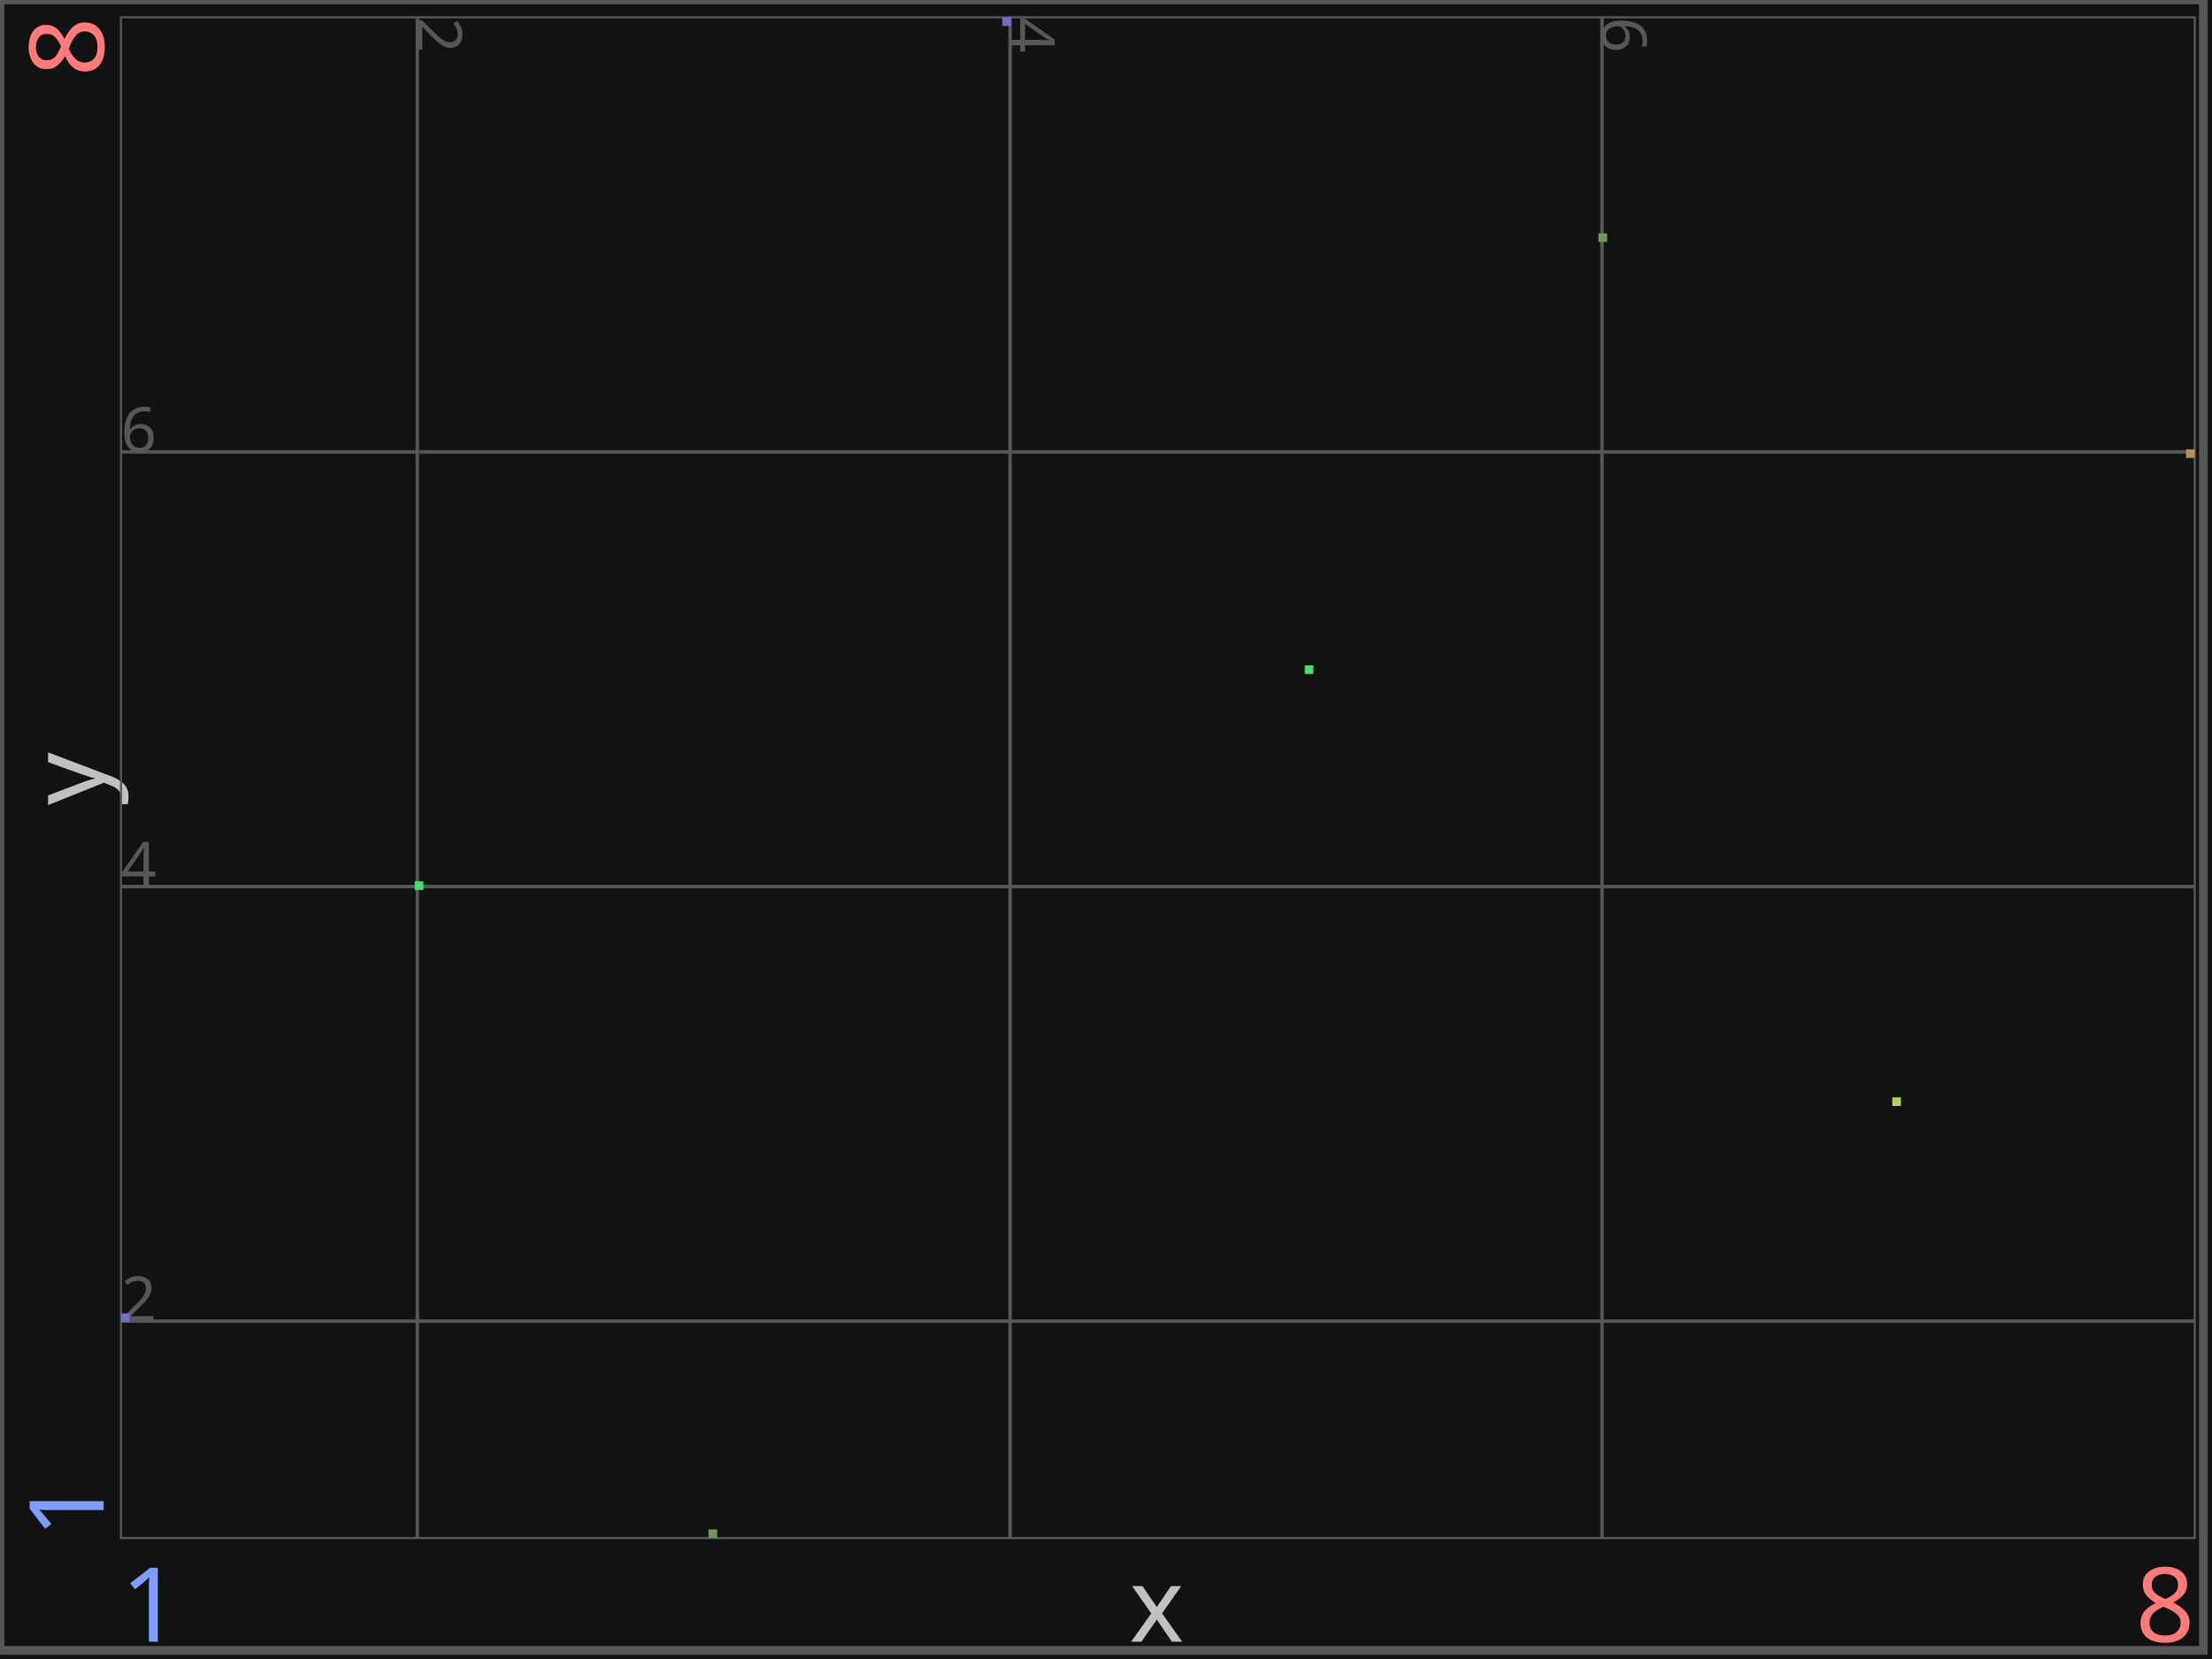
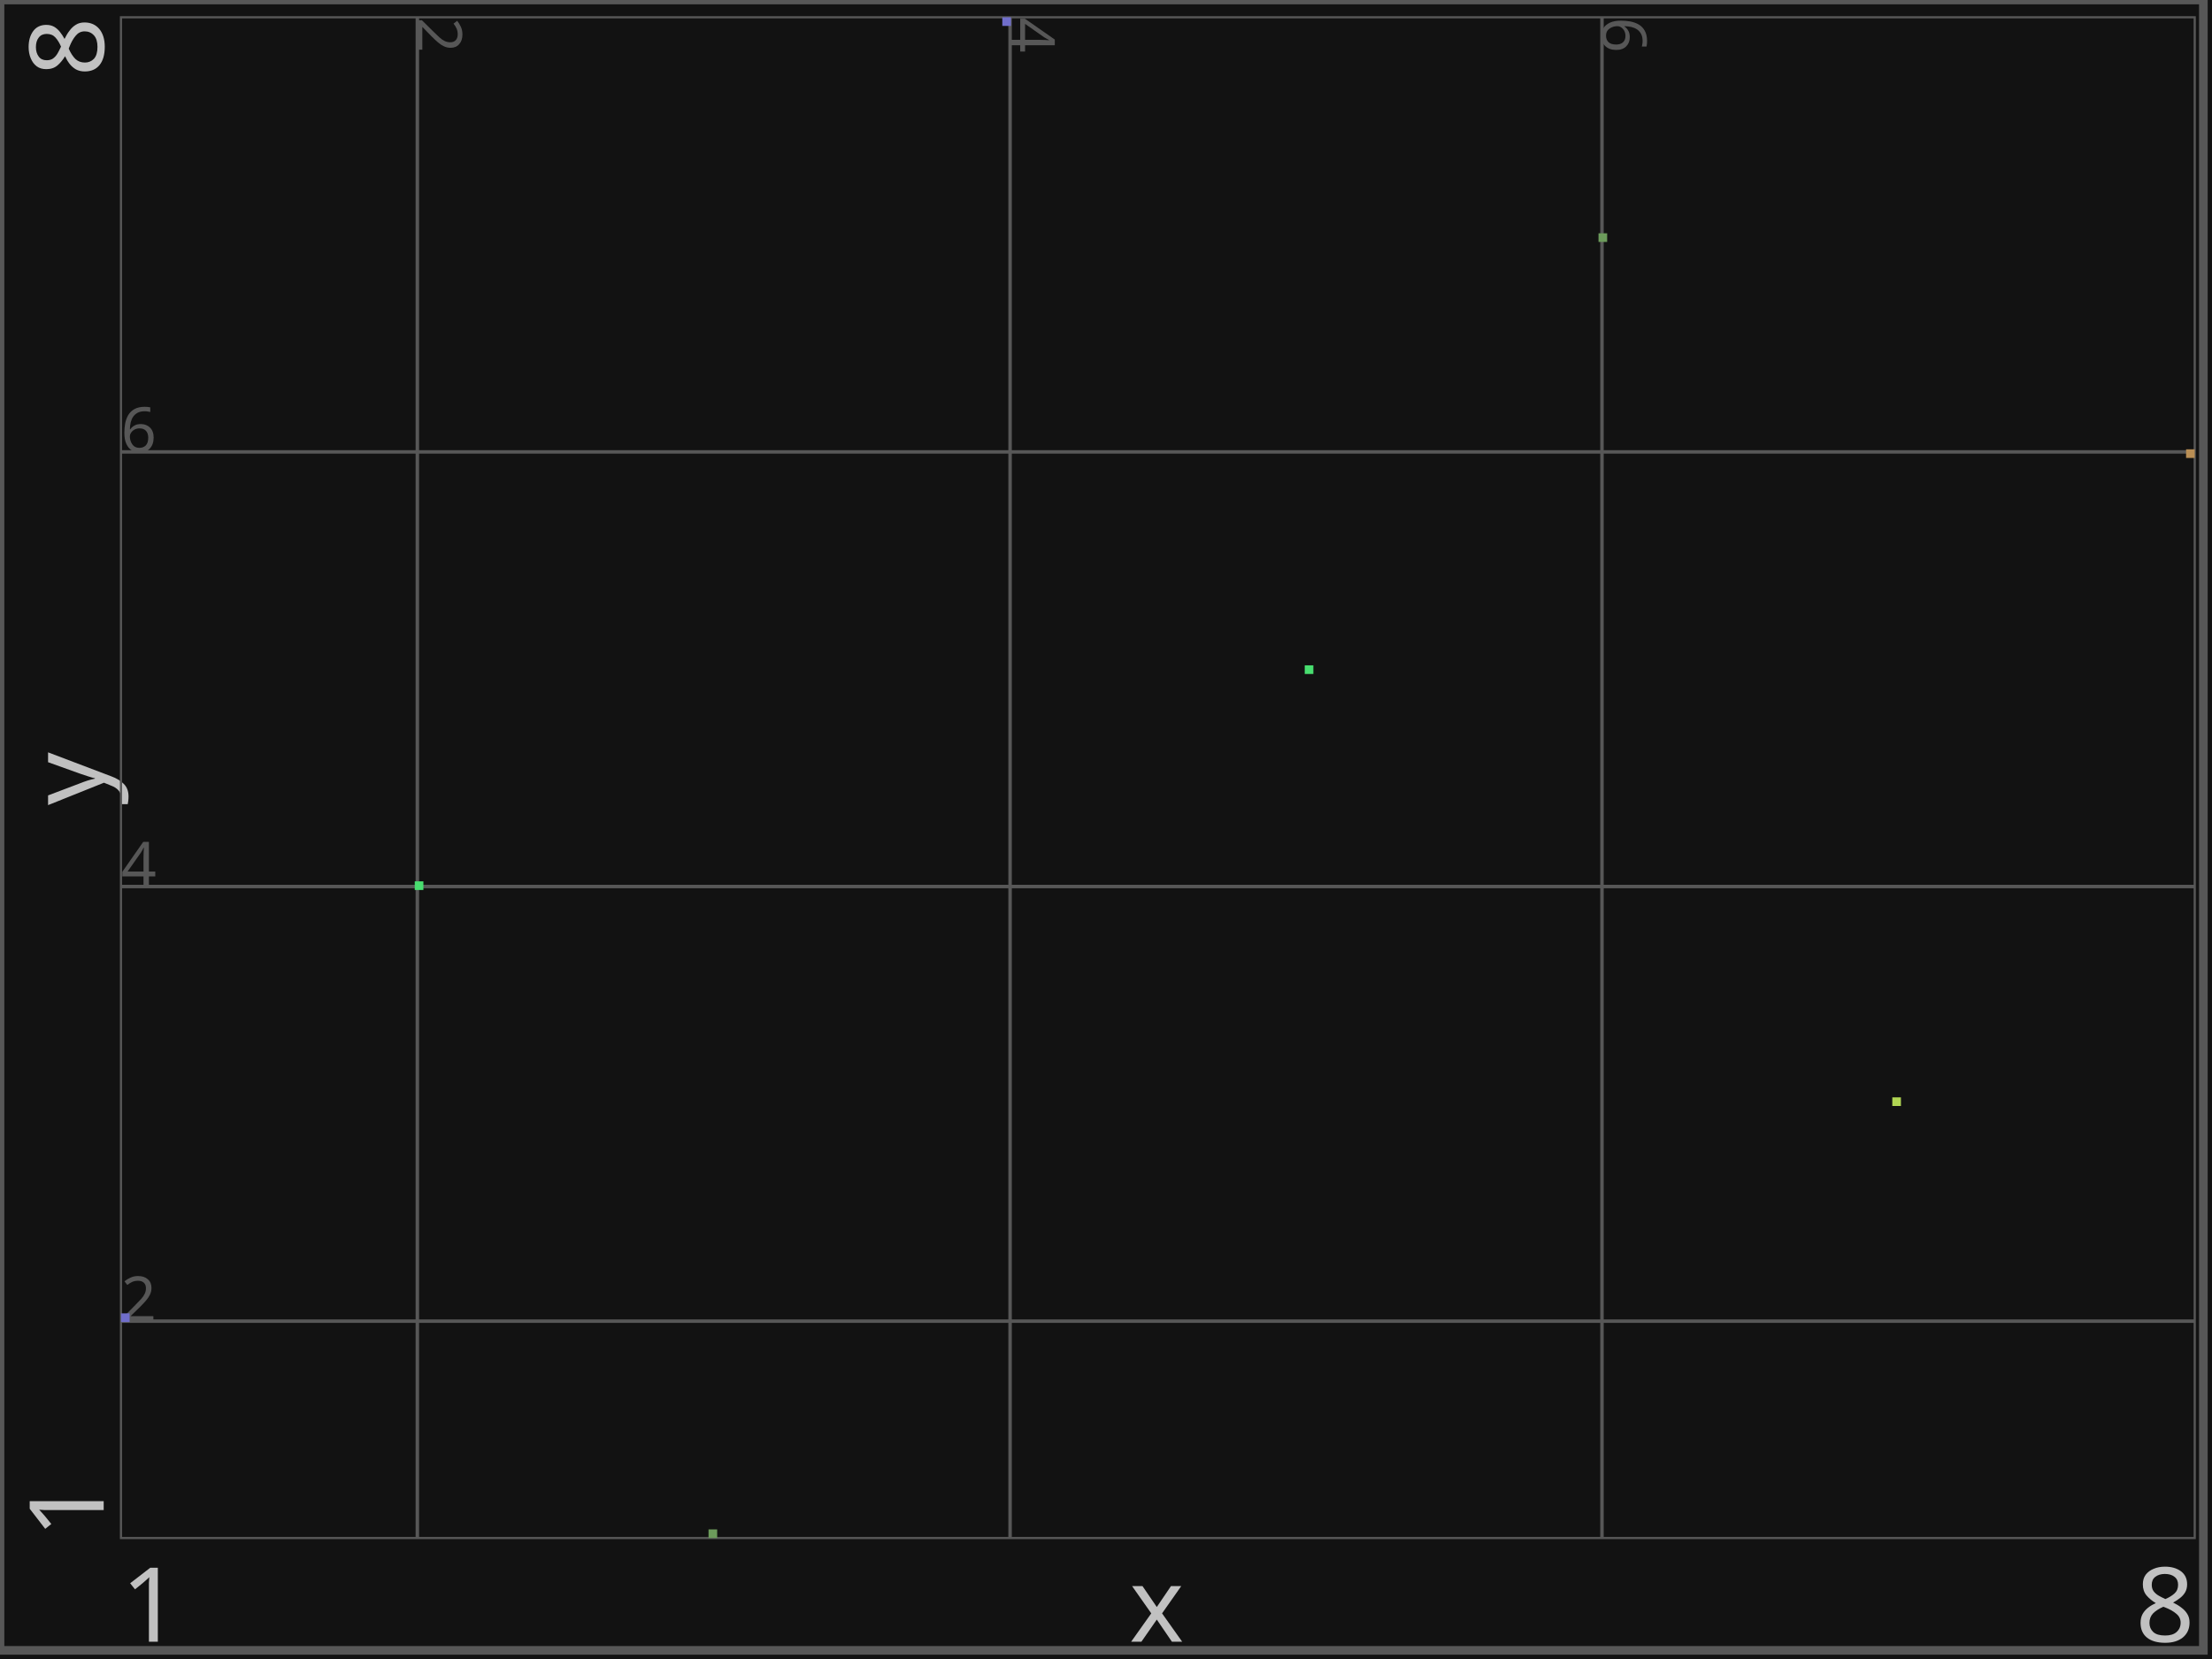
<svg xmlns="http://www.w3.org/2000/svg" id="xyp_TESTID" x="0" y="0" width="256" height="192" font-family="'Noto Sans', sans-serif">
  <defs>
    <clipPath id="plotClip-TESTID">
      <rect x="13" y="1" width="242" height="178" />
    </clipPath>
  </defs>
  <style> .rect-group-TESTID rect { width: 1px; height: 1px; } </style>
  <rect x="0" y="0" width="256" height="192" fill="#121212" stroke="#121212" />
-   <text x="14" text-anchor="start" y="190" font-family="'Noto Sans', sans-serif" fill="#7f9cff" font-size="12px">1</text>
+   <text x="14" text-anchor="start" y="190" font-family="'Noto Sans', sans-serif" fill="#c1c1c1" font-size="12px">1</text>
  <text x="133.864" text-anchor="middle" y="190" font-family="'Noto Sans', sans-serif" fill="#c1c1c1" font-size="12px">x</text>
-   <text x="254" text-anchor="end" y="190" font-family="'Noto Sans', sans-serif" fill="#ff7b7b" font-size="12px">8</text>
-   <text x="12" text-anchor="start" y="178" font-family="'Noto Sans', sans-serif" fill="#7f9cff" font-size="12px" transform="rotate(270,12,178)">1</text>
+   <text x="254" text-anchor="end" y="190" font-family="'Noto Sans', sans-serif" fill="#c1c1c1" font-size="12px">8</text>
+   <text x="12" text-anchor="start" y="178" font-family="'Noto Sans', sans-serif" fill="#c1c1c1" font-size="12px" transform="rotate(270,12,178)">1</text>
  <text x="12" text-anchor="middle" y="90.136" font-family="'Noto Sans', sans-serif" fill="#c1c1c1" font-size="12px" transform="rotate(270,12,90.136)">y</text>
-   <text x="12" text-anchor="end" y="2" font-family="'Noto Sans', sans-serif" fill="#ff7b7b" font-size="12px" transform="rotate(270,12,2)">8</text>
+   <text x="12" text-anchor="end" y="2" font-family="'Noto Sans', sans-serif" fill="#c1c1c1" font-size="12px" transform="rotate(270,12,2)">8</text>
  <line x1="48.3" y1="2" x2="48.3" y2="178" stroke="#575757" stroke-width="0.4" />
  <text x="48.3" text-anchor="start" y="2" font-family="'Noto Sans', sans-serif" fill="#575757" font-size="7.2px" transform="rotate(90,48.3,2)">2</text>
  <line x1="116.9" y1="2" x2="116.9" y2="178" stroke="#575757" stroke-width="0.4" />
  <text x="116.9" text-anchor="start" y="2" font-family="'Noto Sans', sans-serif" fill="#575757" font-size="7.2px" transform="rotate(90,116.9,2)">4</text>
  <line x1="185.4" y1="2" x2="185.4" y2="178" stroke="#575757" stroke-width="0.4" />
  <text x="185.4" text-anchor="start" y="2" font-family="'Noto Sans', sans-serif" fill="#575757" font-size="7.2px" transform="rotate(90,185.4,2)">6</text>
  <line x1="14" y1="152.9" x2="254" y2="152.9" stroke="#575757" stroke-width="0.4" />
  <text x="14" text-anchor="start" y="152.9" font-family="'Noto Sans', sans-serif" fill="#575757" font-size="7.2px">2</text>
  <line x1="14" y1="102.6" x2="254" y2="102.6" stroke="#575757" stroke-width="0.4" />
  <text x="14" text-anchor="start" y="102.6" font-family="'Noto Sans', sans-serif" fill="#575757" font-size="7.2px">4</text>
  <line x1="14" y1="52.3" x2="254" y2="52.3" stroke="#575757" stroke-width="0.4" />
  <text x="14" text-anchor="start" y="52.3" font-family="'Noto Sans', sans-serif" fill="#575757" font-size="7.2px">6</text>
  <rect x="14" y="2" width="240" height="176" stroke="#575757" fill="none" stroke-width="0.25" />
  <g class="rect-group-TESTID" stroke="none" fill="#6e6eff">
    <rect x="116" y="2" fill="#706ecb" />
    <rect x="14" y="152" fill="#706ecb" />
    <rect x="151" y="77" fill="#48de6f" />
    <rect x="185" y="27" fill="#6c9b5b" />
    <rect x="219" y="127" fill="#b1d653" />
    <rect x="253" y="52" fill="#b98e54" />
    <rect x="48" y="102" fill="#48de6f" />
    <rect x="82" y="177" fill="#6c9b5b" />
  </g>
  <rect x="0" y="0" width="255" height="191" fill="none" stroke="#575757" stroke-width="1" />
</svg>
